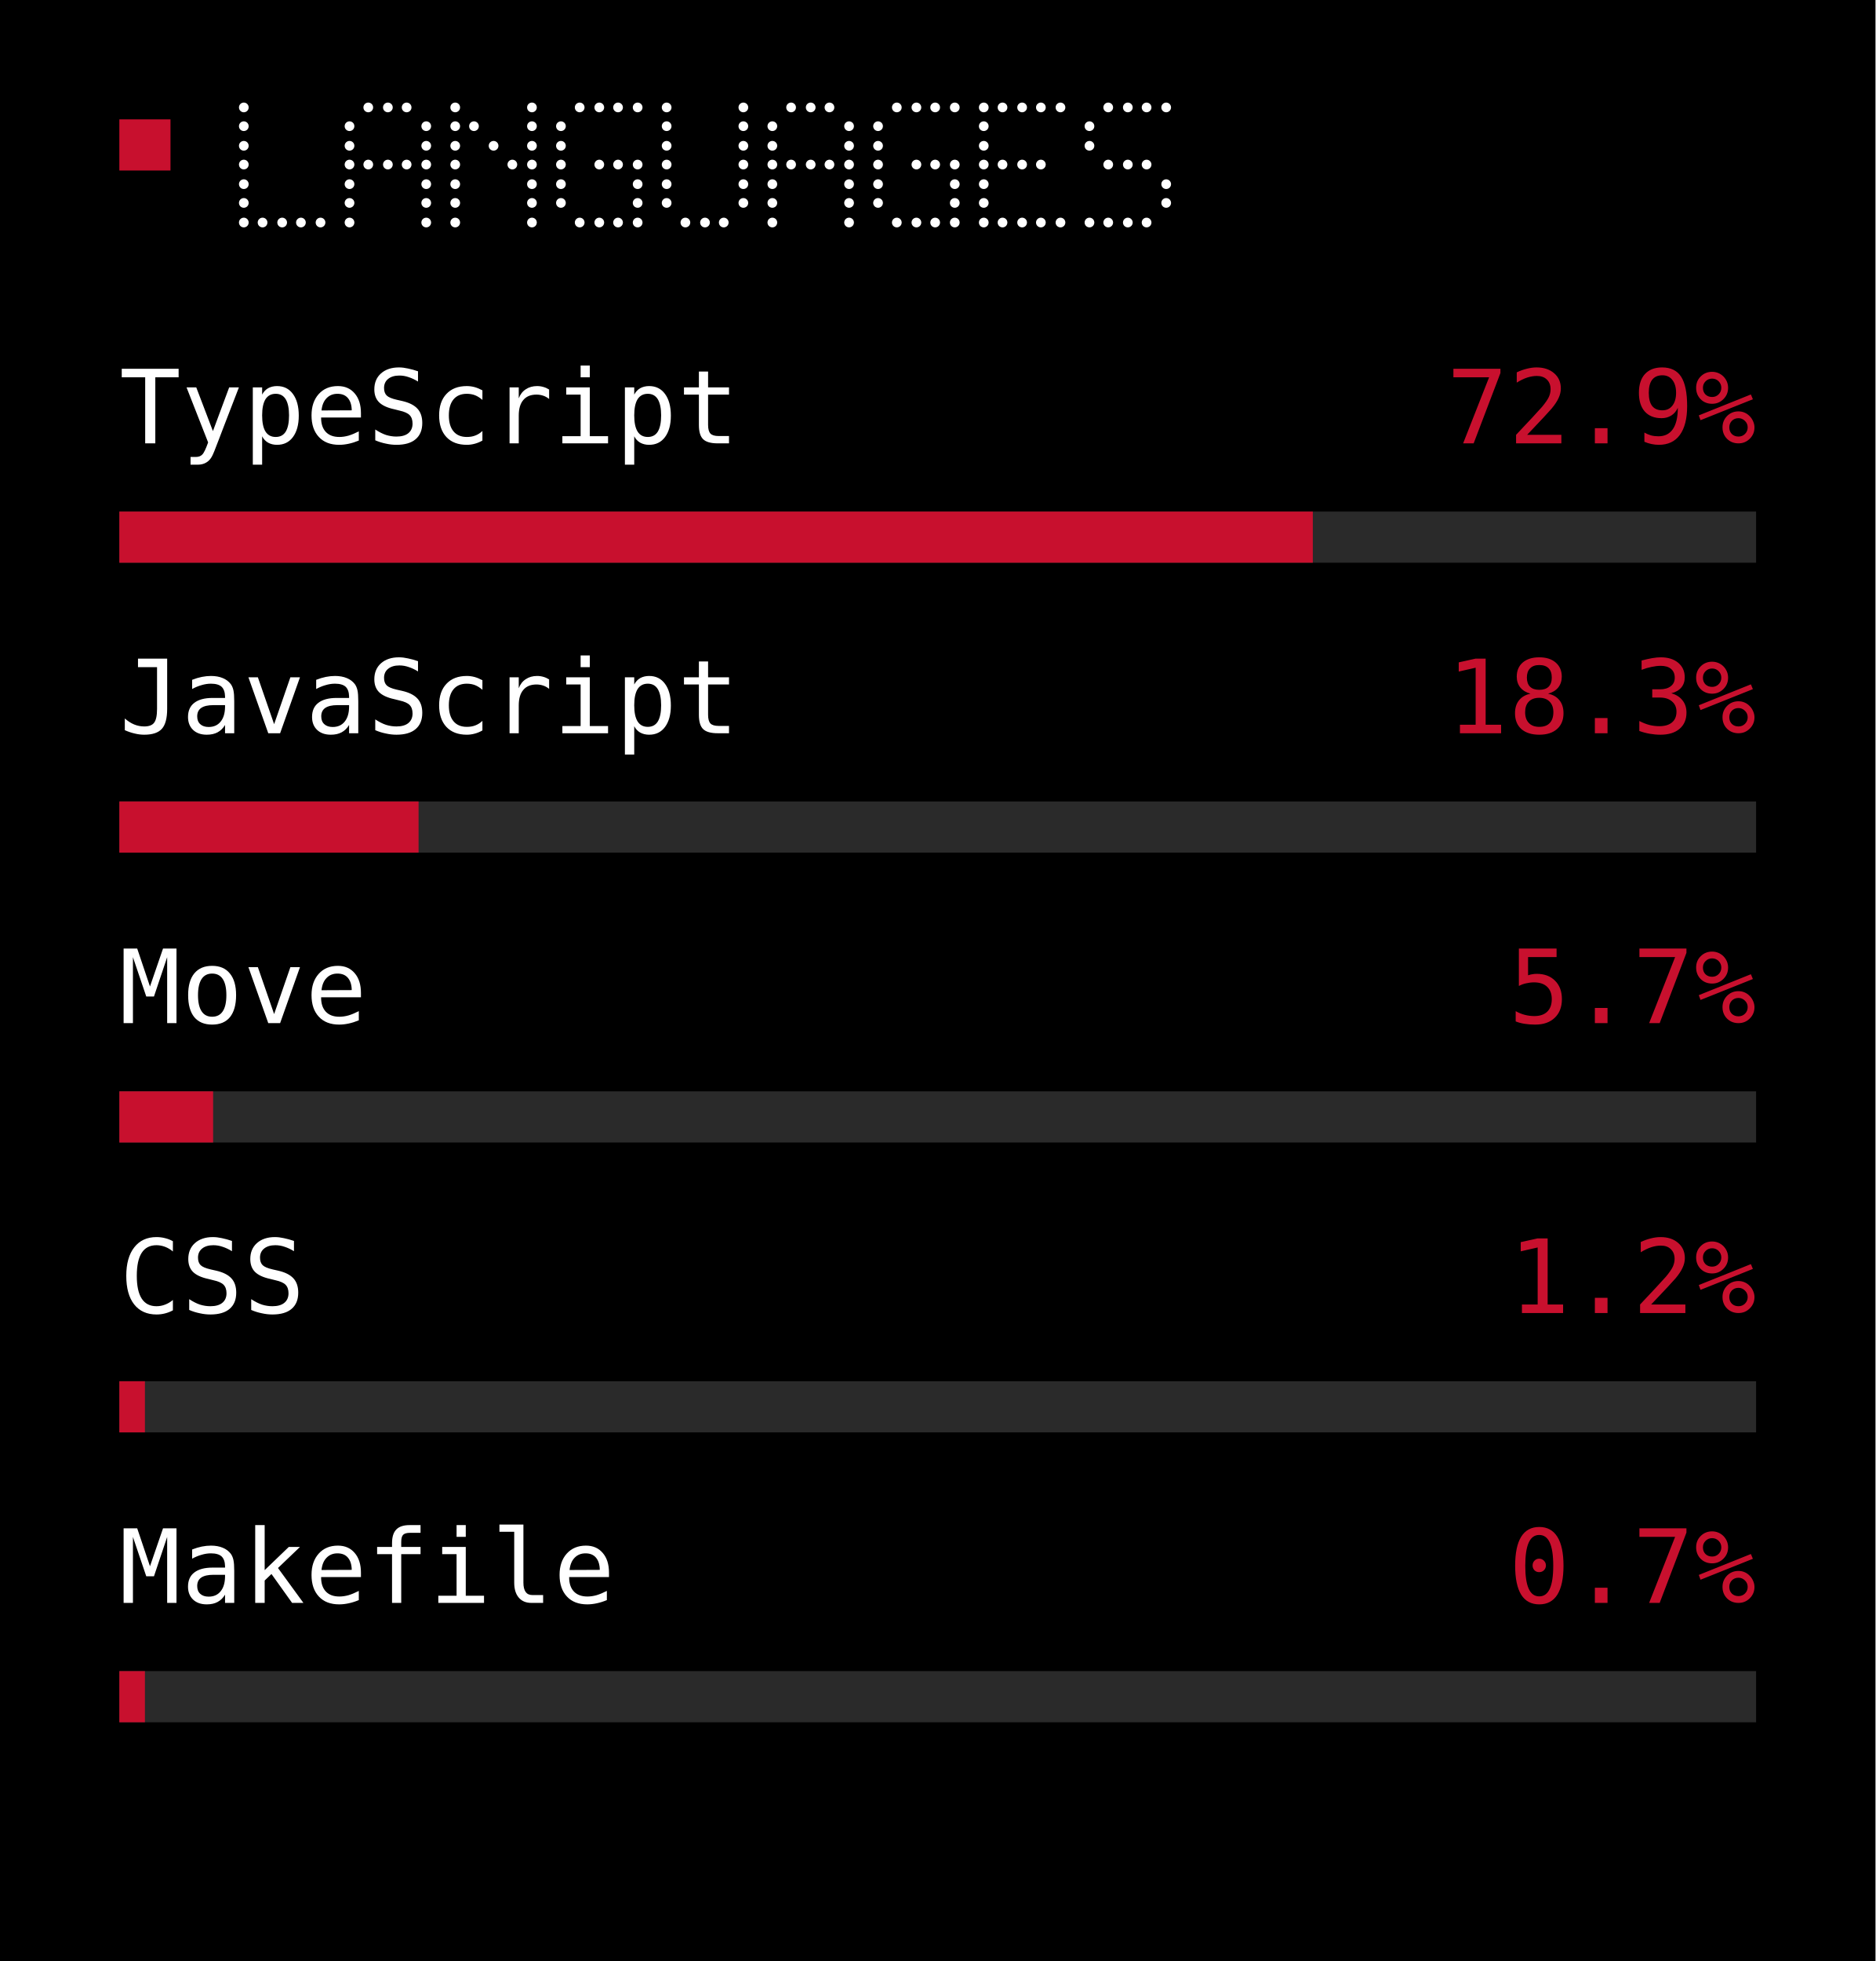
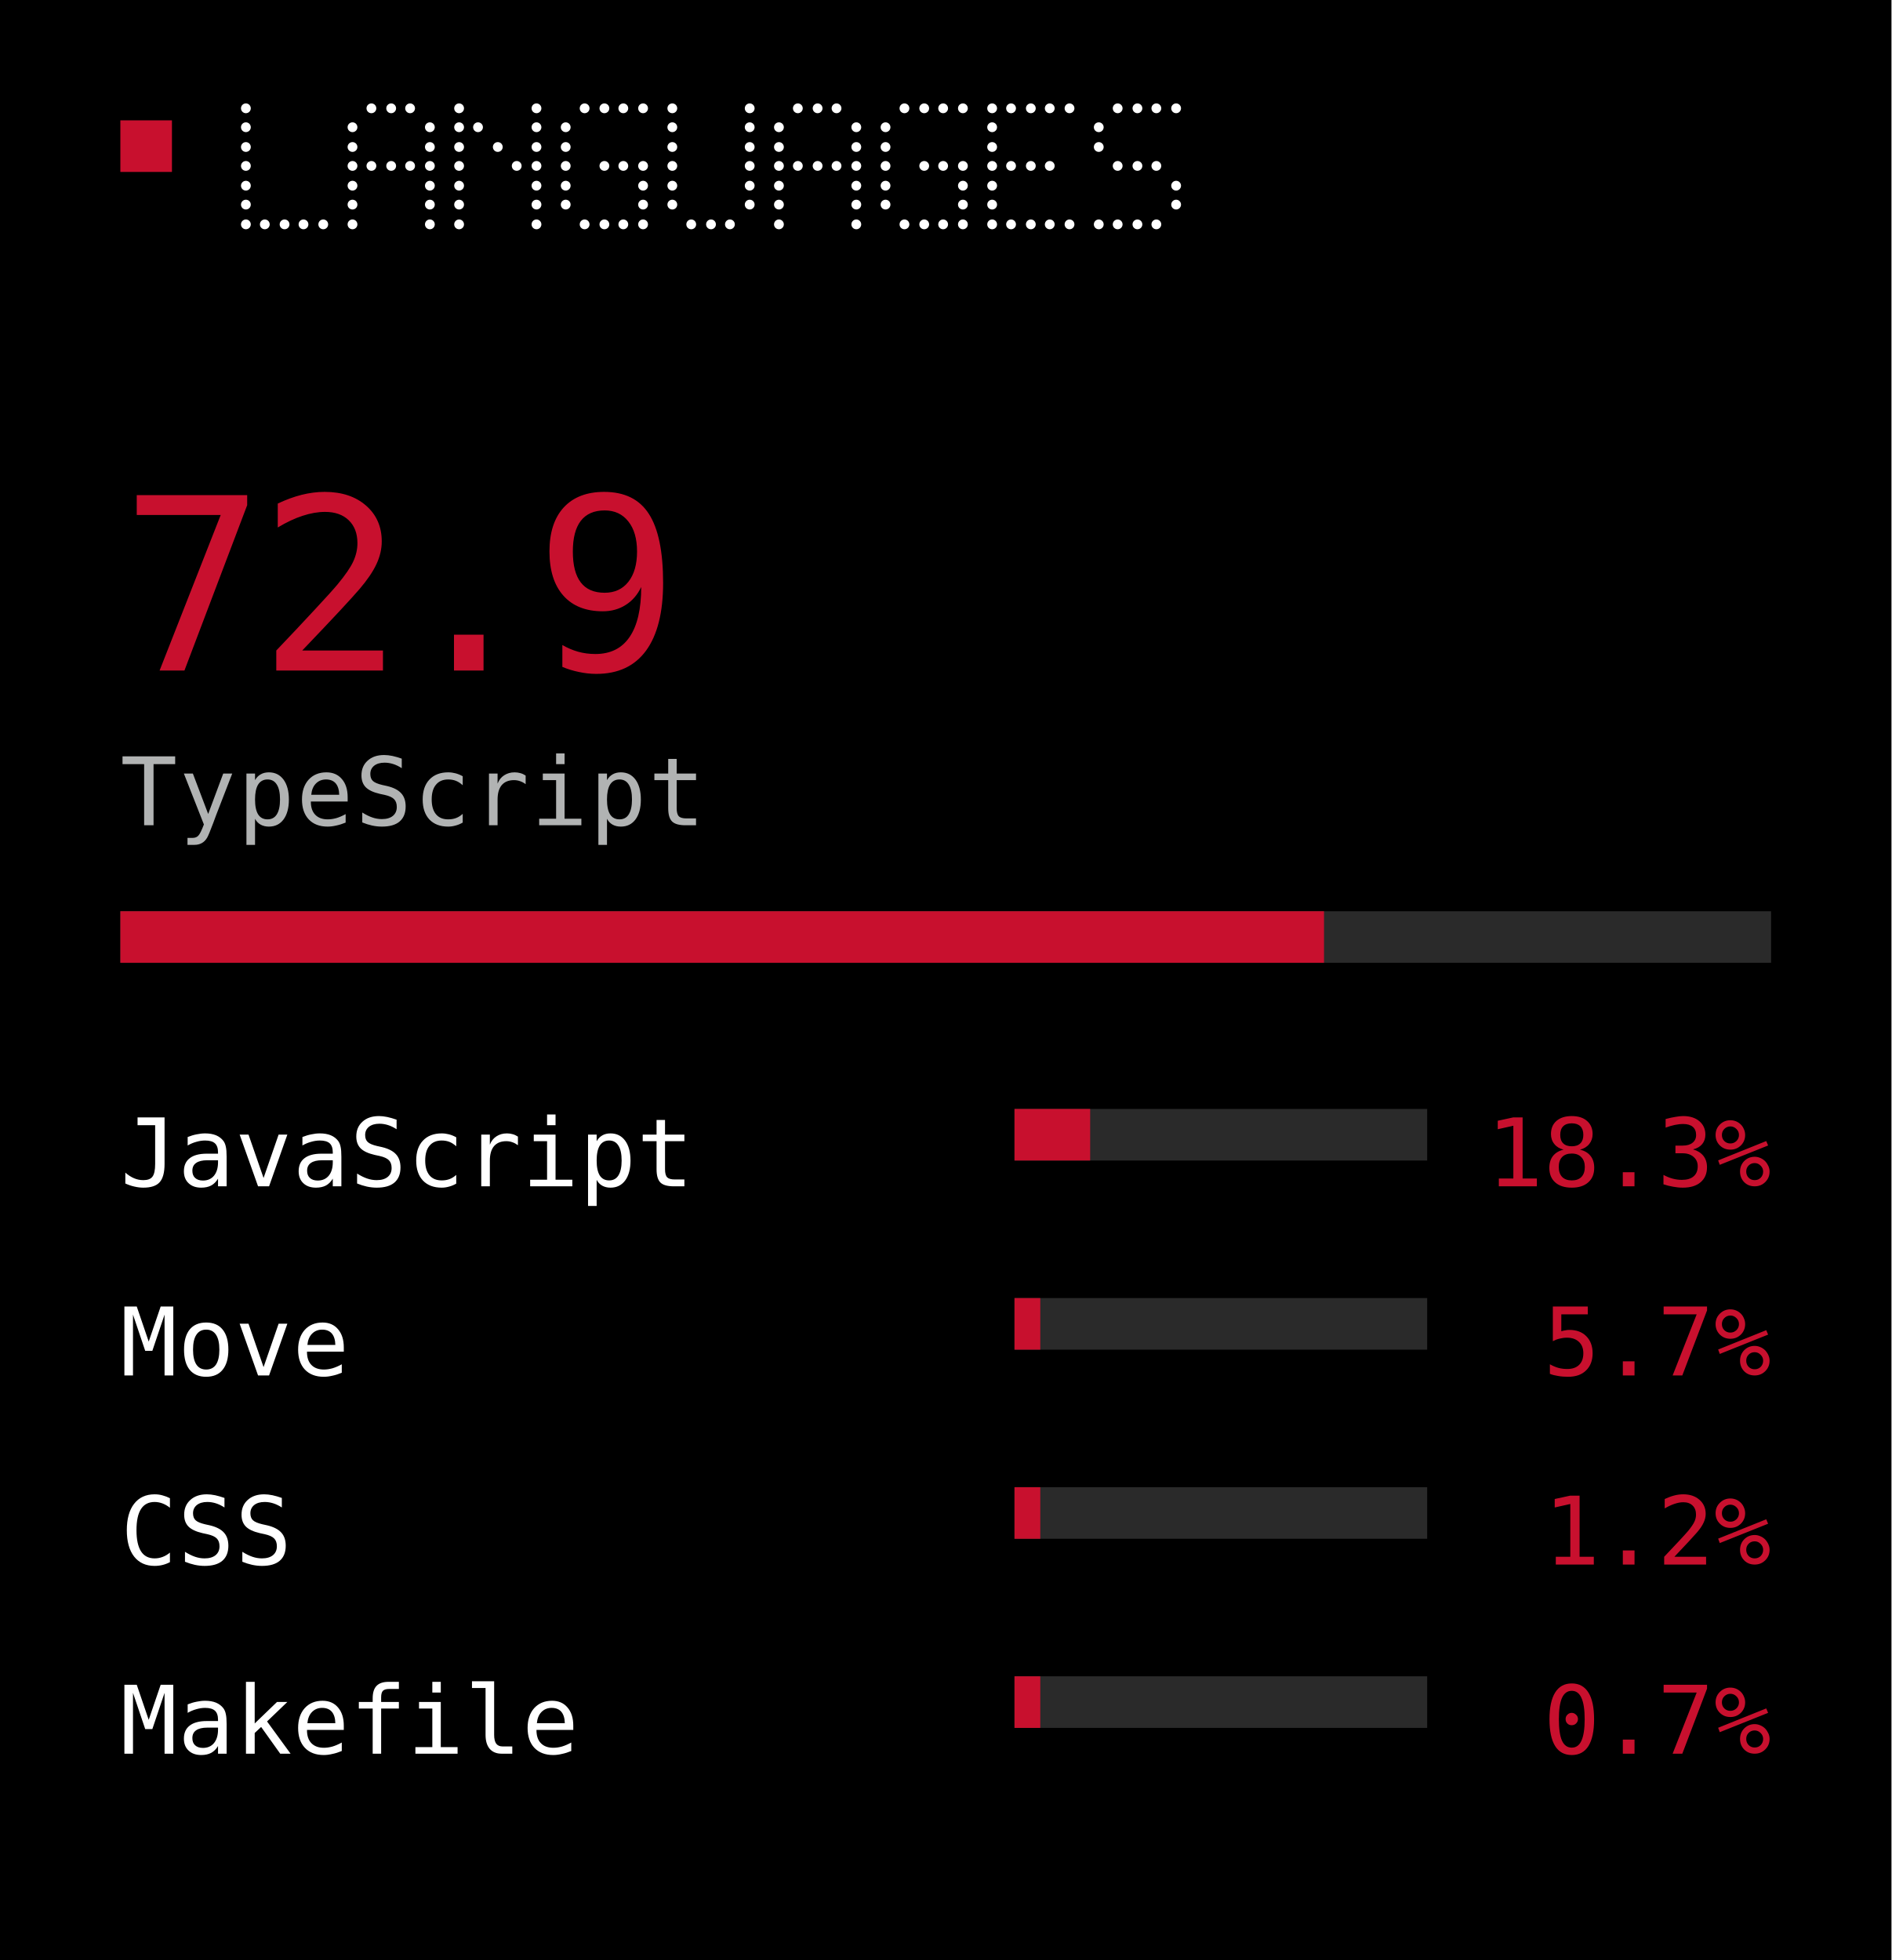
- <svg xmlns="http://www.w3.org/2000/svg" width="220" height="230" viewBox="0 0 220 230" role="img">
-   <rect width="220" height="230" fill="#000000" />
+ <svg xmlns="http://www.w3.org/2000/svg" width="220" height="228" viewBox="0 0 220 228" role="img">
+   <rect width="220" height="228" fill="#000000" />
  <rect x="14" y="14" width="6" height="6" fill="#C8102E" />
  <circle cx="28.6" cy="12.6" r="0.57" fill="#FFFFFF" />
  <circle cx="28.6" cy="14.8" r="0.57" fill="#FFFFFF" />
  <circle cx="28.6" cy="17.1" r="0.57" fill="#FFFFFF" />
  <circle cx="28.6" cy="19.3" r="0.57" fill="#FFFFFF" />
  <circle cx="28.6" cy="21.6" r="0.57" fill="#FFFFFF" />
  <circle cx="28.6" cy="23.8" r="0.57" fill="#FFFFFF" />
  <circle cx="28.6" cy="26.1" r="0.57" fill="#FFFFFF" />
  <circle cx="30.8" cy="26.1" r="0.57" fill="#FFFFFF" />
  <circle cx="33.1" cy="26.1" r="0.57" fill="#FFFFFF" />
  <circle cx="35.3" cy="26.1" r="0.57" fill="#FFFFFF" />
  <circle cx="37.6" cy="26.1" r="0.57" fill="#FFFFFF" />
  <circle cx="43.2" cy="12.6" r="0.57" fill="#FFFFFF" />
  <circle cx="45.5" cy="12.6" r="0.57" fill="#FFFFFF" />
  <circle cx="47.7" cy="12.6" r="0.57" fill="#FFFFFF" />
  <circle cx="41.0" cy="14.8" r="0.57" fill="#FFFFFF" />
  <circle cx="50.0" cy="14.8" r="0.57" fill="#FFFFFF" />
  <circle cx="41.0" cy="17.1" r="0.57" fill="#FFFFFF" />
  <circle cx="50.0" cy="17.1" r="0.57" fill="#FFFFFF" />
  <circle cx="41.0" cy="19.3" r="0.57" fill="#FFFFFF" />
  <circle cx="43.2" cy="19.3" r="0.57" fill="#FFFFFF" />
  <circle cx="45.5" cy="19.3" r="0.57" fill="#FFFFFF" />
  <circle cx="47.7" cy="19.3" r="0.57" fill="#FFFFFF" />
  <circle cx="50.0" cy="19.3" r="0.57" fill="#FFFFFF" />
  <circle cx="41.0" cy="21.6" r="0.57" fill="#FFFFFF" />
  <circle cx="50.0" cy="21.6" r="0.57" fill="#FFFFFF" />
  <circle cx="41.0" cy="23.8" r="0.57" fill="#FFFFFF" />
  <circle cx="50.0" cy="23.8" r="0.57" fill="#FFFFFF" />
  <circle cx="41.0" cy="26.1" r="0.57" fill="#FFFFFF" />
  <circle cx="50.0" cy="26.1" r="0.57" fill="#FFFFFF" />
  <circle cx="53.4" cy="12.6" r="0.57" fill="#FFFFFF" />
  <circle cx="62.4" cy="12.6" r="0.57" fill="#FFFFFF" />
  <circle cx="53.4" cy="14.8" r="0.57" fill="#FFFFFF" />
  <circle cx="55.6" cy="14.8" r="0.57" fill="#FFFFFF" />
  <circle cx="62.4" cy="14.8" r="0.57" fill="#FFFFFF" />
  <circle cx="53.4" cy="17.1" r="0.57" fill="#FFFFFF" />
  <circle cx="57.9" cy="17.1" r="0.57" fill="#FFFFFF" />
  <circle cx="62.4" cy="17.1" r="0.57" fill="#FFFFFF" />
  <circle cx="53.4" cy="19.3" r="0.57" fill="#FFFFFF" />
  <circle cx="60.1" cy="19.3" r="0.57" fill="#FFFFFF" />
  <circle cx="62.4" cy="19.3" r="0.57" fill="#FFFFFF" />
  <circle cx="53.4" cy="21.6" r="0.57" fill="#FFFFFF" />
  <circle cx="62.4" cy="21.6" r="0.57" fill="#FFFFFF" />
  <circle cx="53.4" cy="23.8" r="0.57" fill="#FFFFFF" />
  <circle cx="62.4" cy="23.8" r="0.57" fill="#FFFFFF" />
  <circle cx="53.4" cy="26.1" r="0.57" fill="#FFFFFF" />
  <circle cx="62.4" cy="26.1" r="0.57" fill="#FFFFFF" />
  <circle cx="68.0" cy="12.6" r="0.57" fill="#FFFFFF" />
  <circle cx="70.3" cy="12.6" r="0.57" fill="#FFFFFF" />
  <circle cx="72.5" cy="12.6" r="0.57" fill="#FFFFFF" />
  <circle cx="74.8" cy="12.6" r="0.57" fill="#FFFFFF" />
  <circle cx="65.8" cy="14.8" r="0.57" fill="#FFFFFF" />
  <circle cx="65.8" cy="17.1" r="0.57" fill="#FFFFFF" />
  <circle cx="65.8" cy="19.3" r="0.57" fill="#FFFFFF" />
  <circle cx="70.3" cy="19.3" r="0.57" fill="#FFFFFF" />
  <circle cx="72.5" cy="19.3" r="0.57" fill="#FFFFFF" />
  <circle cx="74.8" cy="19.3" r="0.57" fill="#FFFFFF" />
  <circle cx="65.8" cy="21.6" r="0.57" fill="#FFFFFF" />
  <circle cx="74.8" cy="21.6" r="0.57" fill="#FFFFFF" />
  <circle cx="65.8" cy="23.8" r="0.57" fill="#FFFFFF" />
  <circle cx="74.8" cy="23.8" r="0.57" fill="#FFFFFF" />
  <circle cx="68.0" cy="26.1" r="0.57" fill="#FFFFFF" />
  <circle cx="70.3" cy="26.1" r="0.57" fill="#FFFFFF" />
  <circle cx="72.5" cy="26.1" r="0.57" fill="#FFFFFF" />
  <circle cx="74.8" cy="26.1" r="0.57" fill="#FFFFFF" />
  <circle cx="78.2" cy="12.6" r="0.57" fill="#FFFFFF" />
  <circle cx="87.2" cy="12.6" r="0.57" fill="#FFFFFF" />
  <circle cx="78.2" cy="14.8" r="0.57" fill="#FFFFFF" />
  <circle cx="87.2" cy="14.8" r="0.57" fill="#FFFFFF" />
  <circle cx="78.2" cy="17.1" r="0.57" fill="#FFFFFF" />
  <circle cx="87.2" cy="17.1" r="0.57" fill="#FFFFFF" />
  <circle cx="78.2" cy="19.3" r="0.57" fill="#FFFFFF" />
  <circle cx="87.2" cy="19.3" r="0.57" fill="#FFFFFF" />
  <circle cx="78.2" cy="21.6" r="0.57" fill="#FFFFFF" />
  <circle cx="87.2" cy="21.6" r="0.57" fill="#FFFFFF" />
  <circle cx="78.2" cy="23.8" r="0.57" fill="#FFFFFF" />
  <circle cx="87.2" cy="23.8" r="0.57" fill="#FFFFFF" />
  <circle cx="80.4" cy="26.1" r="0.57" fill="#FFFFFF" />
  <circle cx="82.7" cy="26.1" r="0.57" fill="#FFFFFF" />
  <circle cx="84.9" cy="26.1" r="0.57" fill="#FFFFFF" />
  <circle cx="92.8" cy="12.6" r="0.57" fill="#FFFFFF" />
  <circle cx="95.1" cy="12.6" r="0.57" fill="#FFFFFF" />
  <circle cx="97.3" cy="12.6" r="0.57" fill="#FFFFFF" />
  <circle cx="90.6" cy="14.8" r="0.57" fill="#FFFFFF" />
  <circle cx="99.6" cy="14.8" r="0.57" fill="#FFFFFF" />
  <circle cx="90.6" cy="17.1" r="0.57" fill="#FFFFFF" />
  <circle cx="99.6" cy="17.1" r="0.57" fill="#FFFFFF" />
  <circle cx="90.6" cy="19.3" r="0.57" fill="#FFFFFF" />
  <circle cx="92.8" cy="19.3" r="0.57" fill="#FFFFFF" />
  <circle cx="95.1" cy="19.3" r="0.57" fill="#FFFFFF" />
  <circle cx="97.3" cy="19.3" r="0.57" fill="#FFFFFF" />
  <circle cx="99.6" cy="19.3" r="0.57" fill="#FFFFFF" />
  <circle cx="90.6" cy="21.6" r="0.57" fill="#FFFFFF" />
  <circle cx="99.6" cy="21.6" r="0.57" fill="#FFFFFF" />
  <circle cx="90.6" cy="23.8" r="0.57" fill="#FFFFFF" />
  <circle cx="99.6" cy="23.8" r="0.57" fill="#FFFFFF" />
  <circle cx="90.6" cy="26.1" r="0.57" fill="#FFFFFF" />
  <circle cx="99.6" cy="26.1" r="0.57" fill="#FFFFFF" />
  <circle cx="105.2" cy="12.6" r="0.57" fill="#FFFFFF" />
  <circle cx="107.5" cy="12.6" r="0.57" fill="#FFFFFF" />
  <circle cx="109.7" cy="12.6" r="0.57" fill="#FFFFFF" />
  <circle cx="112.0" cy="12.6" r="0.57" fill="#FFFFFF" />
  <circle cx="103.0" cy="14.8" r="0.57" fill="#FFFFFF" />
  <circle cx="103.0" cy="17.1" r="0.57" fill="#FFFFFF" />
  <circle cx="103.0" cy="19.3" r="0.57" fill="#FFFFFF" />
  <circle cx="107.5" cy="19.3" r="0.57" fill="#FFFFFF" />
  <circle cx="109.7" cy="19.3" r="0.57" fill="#FFFFFF" />
  <circle cx="112.0" cy="19.3" r="0.57" fill="#FFFFFF" />
  <circle cx="103.0" cy="21.6" r="0.57" fill="#FFFFFF" />
  <circle cx="112.0" cy="21.6" r="0.57" fill="#FFFFFF" />
  <circle cx="103.0" cy="23.8" r="0.57" fill="#FFFFFF" />
  <circle cx="112.0" cy="23.8" r="0.57" fill="#FFFFFF" />
  <circle cx="105.2" cy="26.1" r="0.57" fill="#FFFFFF" />
  <circle cx="107.5" cy="26.1" r="0.57" fill="#FFFFFF" />
  <circle cx="109.7" cy="26.1" r="0.57" fill="#FFFFFF" />
  <circle cx="112.0" cy="26.1" r="0.57" fill="#FFFFFF" />
  <circle cx="115.4" cy="12.6" r="0.57" fill="#FFFFFF" />
  <circle cx="117.6" cy="12.6" r="0.57" fill="#FFFFFF" />
  <circle cx="119.9" cy="12.6" r="0.57" fill="#FFFFFF" />
  <circle cx="122.1" cy="12.6" r="0.57" fill="#FFFFFF" />
  <circle cx="124.4" cy="12.6" r="0.57" fill="#FFFFFF" />
  <circle cx="115.4" cy="14.8" r="0.57" fill="#FFFFFF" />
  <circle cx="115.4" cy="17.1" r="0.57" fill="#FFFFFF" />
  <circle cx="115.4" cy="19.3" r="0.57" fill="#FFFFFF" />
  <circle cx="117.6" cy="19.3" r="0.57" fill="#FFFFFF" />
  <circle cx="119.9" cy="19.3" r="0.57" fill="#FFFFFF" />
  <circle cx="122.1" cy="19.3" r="0.57" fill="#FFFFFF" />
  <circle cx="115.4" cy="21.6" r="0.57" fill="#FFFFFF" />
  <circle cx="115.4" cy="23.8" r="0.57" fill="#FFFFFF" />
  <circle cx="115.4" cy="26.1" r="0.57" fill="#FFFFFF" />
  <circle cx="117.6" cy="26.1" r="0.57" fill="#FFFFFF" />
  <circle cx="119.9" cy="26.1" r="0.57" fill="#FFFFFF" />
  <circle cx="122.1" cy="26.1" r="0.57" fill="#FFFFFF" />
  <circle cx="124.4" cy="26.1" r="0.57" fill="#FFFFFF" />
  <circle cx="130.0" cy="12.6" r="0.57" fill="#FFFFFF" />
  <circle cx="132.3" cy="12.6" r="0.57" fill="#FFFFFF" />
  <circle cx="134.5" cy="12.6" r="0.57" fill="#FFFFFF" />
  <circle cx="136.8" cy="12.6" r="0.57" fill="#FFFFFF" />
  <circle cx="127.8" cy="14.8" r="0.57" fill="#FFFFFF" />
  <circle cx="127.8" cy="17.1" r="0.57" fill="#FFFFFF" />
  <circle cx="130.0" cy="19.3" r="0.57" fill="#FFFFFF" />
  <circle cx="132.3" cy="19.3" r="0.57" fill="#FFFFFF" />
  <circle cx="134.5" cy="19.3" r="0.57" fill="#FFFFFF" />
  <circle cx="136.8" cy="21.6" r="0.57" fill="#FFFFFF" />
  <circle cx="136.8" cy="23.8" r="0.57" fill="#FFFFFF" />
  <circle cx="127.8" cy="26.1" r="0.57" fill="#FFFFFF" />
  <circle cx="130.0" cy="26.1" r="0.57" fill="#FFFFFF" />
  <circle cx="132.3" cy="26.1" r="0.57" fill="#FFFFFF" />
  <circle cx="134.5" cy="26.1" r="0.57" fill="#FFFFFF" />
-   <text x="14.0" y="52" fill="#FFFFFF" text-anchor="start" font-family="ui-monospace, Geist Mono, monospace" font-size="12" letter-spacing="0.05" dominant-baseline="auto">TypeScript</text>
-   <text x="206.0" y="52" fill="#C8102E" text-anchor="end" font-family="ui-monospace, Geist Mono, monospace" font-size="12" letter-spacing="0.05" dominant-baseline="auto">72.9%</text>
-   <rect x="14.0" y="60" width="192.0" height="6" fill="#2A2A2A" />
-   <rect x="14.0" y="60" width="140.0" height="6" fill="#C8102E" />
-   <text x="14.0" y="86" fill="#FFFFFF" text-anchor="start" font-family="ui-monospace, Geist Mono, monospace" font-size="12" letter-spacing="0.05" dominant-baseline="auto">JavaScript</text>
-   <text x="206.0" y="86" fill="#C8102E" text-anchor="end" font-family="ui-monospace, Geist Mono, monospace" font-size="12" letter-spacing="0.05" dominant-baseline="auto">18.3%</text>
-   <rect x="14.0" y="94" width="192.0" height="6" fill="#2A2A2A" />
-   <rect x="14.0" y="94" width="35.1" height="6" fill="#C8102E" />
-   <text x="14.0" y="120" fill="#FFFFFF" text-anchor="start" font-family="ui-monospace, Geist Mono, monospace" font-size="12" letter-spacing="0.05" dominant-baseline="auto">Move</text>
-   <text x="206.0" y="120" fill="#C8102E" text-anchor="end" font-family="ui-monospace, Geist Mono, monospace" font-size="12" letter-spacing="0.05" dominant-baseline="auto">5.7%</text>
-   <rect x="14.0" y="128" width="192.0" height="6" fill="#2A2A2A" />
-   <rect x="14.0" y="128" width="11.0" height="6" fill="#C8102E" />
-   <text x="14.0" y="154" fill="#FFFFFF" text-anchor="start" font-family="ui-monospace, Geist Mono, monospace" font-size="12" letter-spacing="0.05" dominant-baseline="auto">CSS</text>
-   <text x="206.0" y="154" fill="#C8102E" text-anchor="end" font-family="ui-monospace, Geist Mono, monospace" font-size="12" letter-spacing="0.05" dominant-baseline="auto">1.2%</text>
-   <rect x="14.0" y="162" width="192.0" height="6" fill="#2A2A2A" />
-   <rect x="14.0" y="162" width="3.0" height="6" fill="#C8102E" />
-   <text x="14.0" y="188" fill="#FFFFFF" text-anchor="start" font-family="ui-monospace, Geist Mono, monospace" font-size="12" letter-spacing="0.05" dominant-baseline="auto">Makefile</text>
-   <text x="206.0" y="188" fill="#C8102E" text-anchor="end" font-family="ui-monospace, Geist Mono, monospace" font-size="12" letter-spacing="0.05" dominant-baseline="auto">0.7%</text>
-   <rect x="14.0" y="196" width="192.0" height="6" fill="#2A2A2A" />
-   <rect x="14.0" y="196" width="3.0" height="6" fill="#C8102E" />
+   <text x="14" y="78" fill="#C8102E" text-anchor="start" font-family="ui-monospace, Geist Mono, monospace" font-size="28" letter-spacing="-0.8" dominant-baseline="auto">72.9</text>
+   <text x="14" y="96" fill="#B1B3B3" text-anchor="start" font-family="ui-monospace, Geist Mono, monospace" font-size="11" letter-spacing="0.2" dominant-baseline="auto">TypeScript</text>
+   <rect x="14.0" y="106.0" width="192.0" height="6" fill="#2A2A2A" />
+   <rect x="14.0" y="106.0" width="140.0" height="6" fill="#C8102E" />
+   <text x="14" y="138" fill="#FFFFFF" text-anchor="start" font-family="ui-monospace, Geist Mono, monospace" font-size="11" letter-spacing="0.05" dominant-baseline="auto">JavaScript</text>
+   <text x="206" y="138" fill="#C8102E" text-anchor="end" font-family="ui-monospace, Geist Mono, monospace" font-size="11" letter-spacing="0" dominant-baseline="auto">18.3%</text>
+   <rect x="118.0" y="129.0" width="48.0" height="6" fill="#2A2A2A" />
+   <rect x="118.0" y="129.0" width="8.8" height="6" fill="#C8102E" />
+   <text x="14" y="160" fill="#FFFFFF" text-anchor="start" font-family="ui-monospace, Geist Mono, monospace" font-size="11" letter-spacing="0.05" dominant-baseline="auto">Move</text>
+   <text x="206" y="160" fill="#C8102E" text-anchor="end" font-family="ui-monospace, Geist Mono, monospace" font-size="11" letter-spacing="0" dominant-baseline="auto">5.7%</text>
+   <rect x="118.0" y="151.0" width="48.0" height="6" fill="#2A2A2A" />
+   <rect x="118.0" y="151.0" width="3.0" height="6" fill="#C8102E" />
+   <text x="14" y="182" fill="#FFFFFF" text-anchor="start" font-family="ui-monospace, Geist Mono, monospace" font-size="11" letter-spacing="0.05" dominant-baseline="auto">CSS</text>
+   <text x="206" y="182" fill="#C8102E" text-anchor="end" font-family="ui-monospace, Geist Mono, monospace" font-size="11" letter-spacing="0" dominant-baseline="auto">1.2%</text>
+   <rect x="118.0" y="173.0" width="48.0" height="6" fill="#2A2A2A" />
+   <rect x="118.0" y="173.0" width="3.0" height="6" fill="#C8102E" />
+   <text x="14" y="204" fill="#FFFFFF" text-anchor="start" font-family="ui-monospace, Geist Mono, monospace" font-size="11" letter-spacing="0.05" dominant-baseline="auto">Makefile</text>
+   <text x="206" y="204" fill="#C8102E" text-anchor="end" font-family="ui-monospace, Geist Mono, monospace" font-size="11" letter-spacing="0" dominant-baseline="auto">0.7%</text>
+   <rect x="118.0" y="195.0" width="48.0" height="6" fill="#2A2A2A" />
+   <rect x="118.0" y="195.0" width="3.0" height="6" fill="#C8102E" />
</svg>
